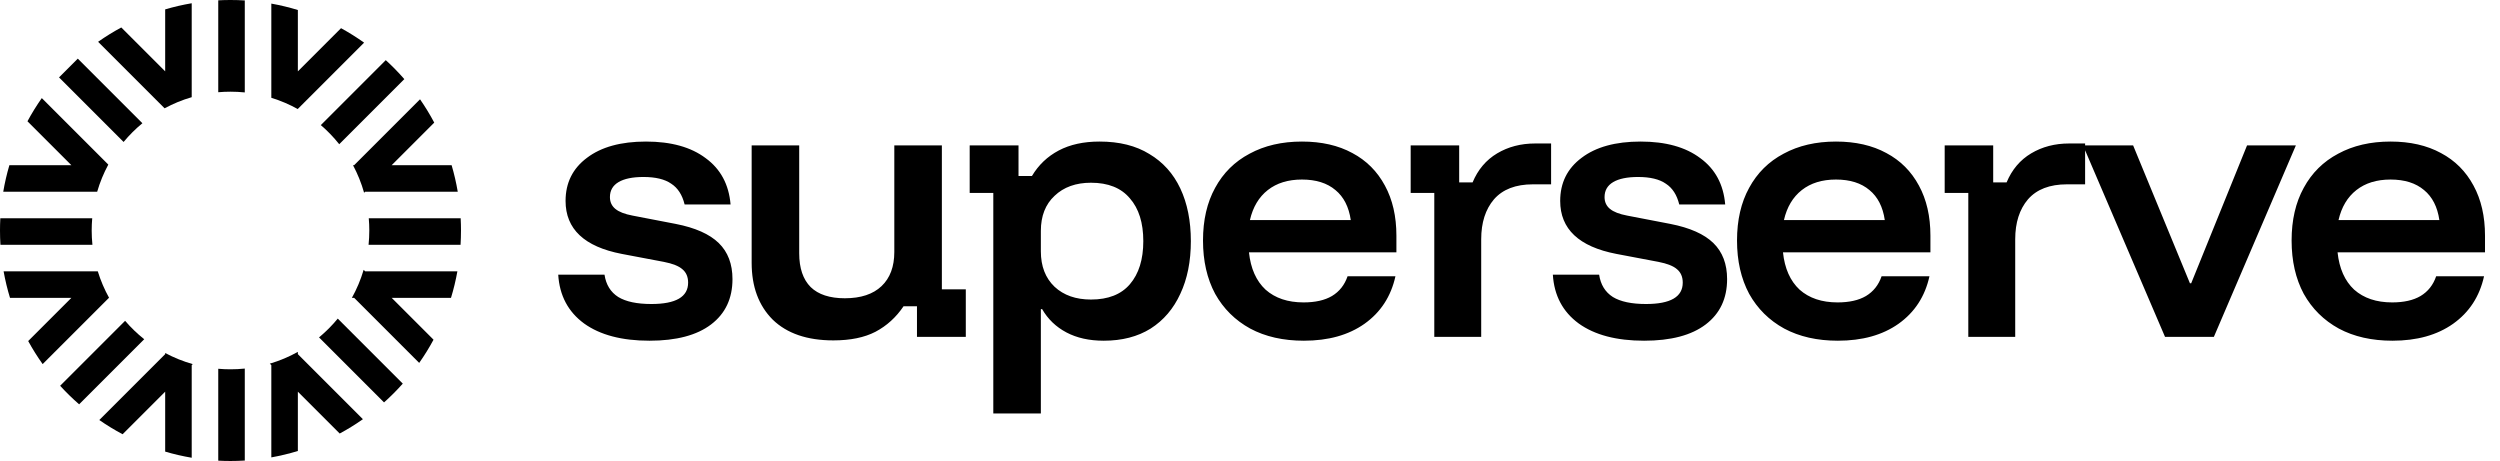
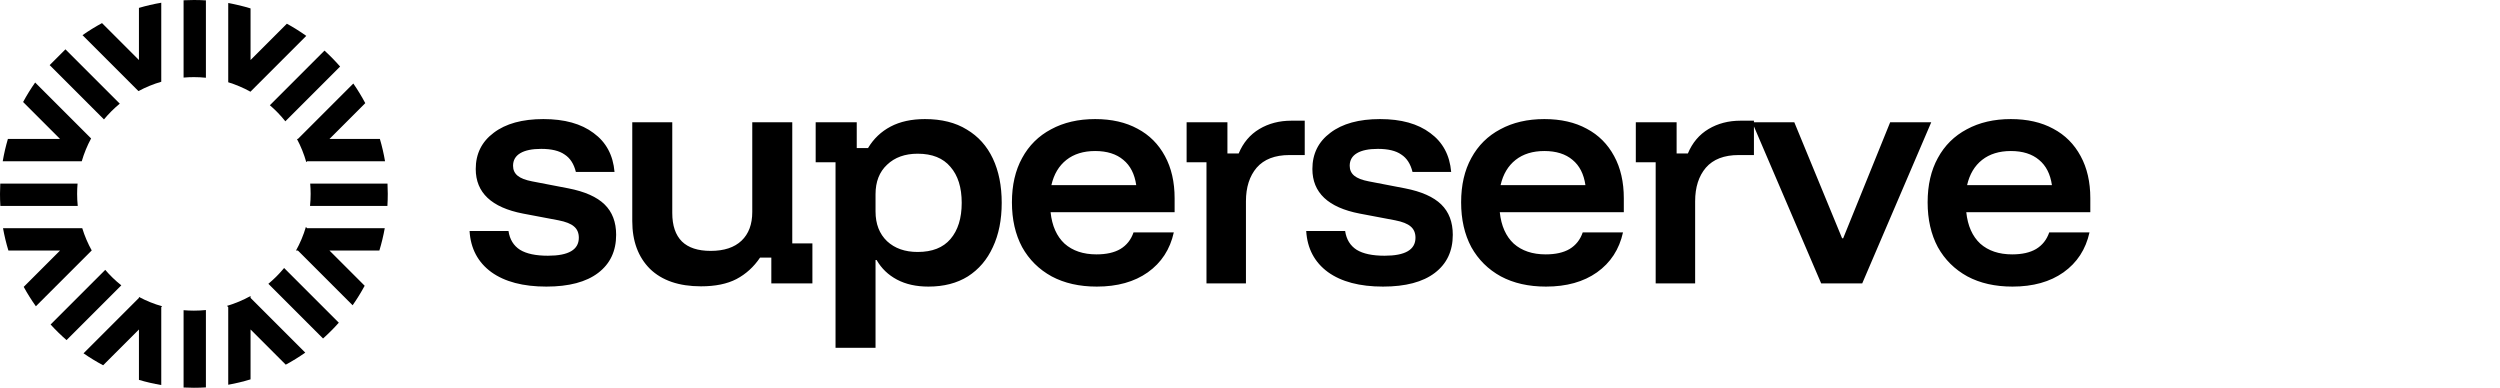
- <svg xmlns="http://www.w3.org/2000/svg" width="705" height="130" viewBox="0 0 705 130" fill="none">
-   <path d="M0.123 69.029C0.041 67.697 0 66.353 0 65C0 63.841 0.03 62.69 0.09 61.546H26.008C25.908 62.684 25.857 63.836 25.857 65C25.857 66.36 25.927 67.705 26.062 69.029H0.123Z" fill="black" />
-   <path d="M2.82 83.996C2.076 81.559 1.472 79.061 1.016 76.513H27.578C28.384 79.135 29.458 81.64 30.768 83.996H30.706L12.026 102.675C10.544 100.595 9.181 98.424 7.948 96.171L20.123 83.996H2.82Z" fill="black" />
-   <path d="M22.312 114.019C20.43 112.379 18.643 110.632 16.962 108.788L35.278 90.471C36.905 92.368 38.711 94.108 40.669 95.663L22.312 114.019Z" fill="black" />
-   <path d="M34.577 122.456C32.301 121.248 30.106 119.909 28.001 118.449L46.58 99.87V99.546C49.028 100.854 51.631 101.91 54.355 102.678L54.063 102.97V129.084C51.515 128.652 49.018 128.072 46.58 127.353V110.453L34.577 122.456Z" fill="black" />
-   <path d="M69.029 129.877C67.697 129.959 66.353 130 65 130C63.841 130 62.69 129.97 61.546 129.91V103.992C62.684 104.092 63.836 104.143 65 104.143C66.36 104.143 67.705 104.073 69.029 103.938V129.877Z" fill="black" />
-   <path d="M83.996 127.18C81.559 127.924 79.061 128.528 76.513 128.984V102.97L76.092 102.549C78.867 101.73 81.514 100.612 83.996 99.232V99.87L102.338 118.213C100.245 119.684 98.062 121.035 95.798 122.255L83.996 110.453V127.18Z" fill="black" />
-   <path d="M113.584 108.182C111.925 110.047 110.16 111.816 108.299 113.48L89.967 95.148C91.891 93.552 93.66 91.776 95.248 89.846L113.584 108.182Z" fill="black" />
-   <path d="M122.255 95.798C121.034 98.062 119.684 100.246 118.212 102.338L99.87 83.996H99.232C100.612 81.514 101.73 78.867 102.549 76.092L102.969 76.513H128.984C128.528 79.061 127.924 81.559 127.18 83.996H110.453L122.255 95.798Z" fill="black" />
-   <path d="M129.91 61.546C129.97 62.69 130 63.841 130 65C130 66.353 129.959 67.697 129.877 69.029H103.938C104.073 67.705 104.143 66.36 104.143 65C104.143 63.836 104.092 62.684 103.992 61.546H129.91Z" fill="black" />
-   <path d="M122.455 34.577L110.453 46.58H127.353C128.072 49.018 128.652 51.515 129.084 54.063H102.969L102.678 54.355C101.91 51.631 100.854 49.028 99.546 46.58H99.87L118.449 28.001C119.909 30.106 121.248 32.301 122.455 34.577Z" fill="black" />
-   <path d="M108.788 16.962C110.632 18.643 112.379 20.43 114.019 22.312L95.663 40.669C94.108 38.711 92.368 36.905 90.471 35.278L108.788 16.962Z" fill="black" />
-   <path d="M96.171 7.948C98.424 9.181 100.595 10.544 102.675 12.026L83.996 30.706V30.768C81.64 29.458 79.135 28.384 76.513 27.578V1.016C79.061 1.472 81.559 2.076 83.996 2.82V20.123L96.171 7.948Z" fill="black" />
-   <path d="M61.546 0.09C62.69 0.03 63.841 0 65 0C66.353 0 67.697 0.041 69.029 0.123V26.062C67.705 25.927 66.36 25.857 65 25.857C63.836 25.857 62.684 25.908 61.546 26.008V0.09Z" fill="black" />
-   <path d="M46.58 2.647C49.018 1.928 51.515 1.348 54.063 0.916V27.406C51.384 28.184 48.824 29.24 46.416 30.542L27.662 11.788C29.754 10.316 31.938 8.966 34.202 7.745L46.58 20.123V2.647Z" fill="black" />
-   <path d="M7.745 34.202C8.966 31.938 10.316 29.755 11.787 27.662L30.542 46.416C29.24 48.824 28.184 51.385 27.406 54.063H0.916C1.348 51.515 1.928 49.018 2.647 46.58H20.123L7.745 34.202Z" fill="black" />
-   <path d="M40.154 34.752C38.224 36.34 36.448 38.109 34.852 40.033L16.647 21.828L21.939 16.537L40.154 34.752Z" fill="black" />
-   <path d="M183.16 96.08C175.36 96.08 169.21 94.46 164.71 91.22C160.21 87.92 157.78 83.33 157.42 77.45H170.47C170.89 80.27 172.18 82.37 174.34 83.75C176.5 85.07 179.62 85.73 183.7 85.73C190.6 85.73 194.05 83.72 194.05 79.7C194.05 78.08 193.51 76.82 192.43 75.92C191.41 75.02 189.67 74.33 187.21 73.85L175.33 71.6C164.77 69.56 159.49 64.58 159.49 56.66C159.49 51.56 161.5 47.51 165.52 44.51C169.54 41.45 175.09 39.92 182.17 39.92C189.25 39.92 194.86 41.48 199 44.6C203.2 47.66 205.54 52.01 206.02 57.65H193.06C192.4 54.95 191.14 53 189.28 51.8C187.48 50.54 184.87 49.91 181.45 49.91C178.39 49.91 176.05 50.39 174.43 51.35C172.81 52.31 172 53.72 172 55.58C172 56.96 172.51 58.07 173.53 58.91C174.55 59.75 176.17 60.38 178.39 60.8L190.54 63.14C196.06 64.22 200.11 66.02 202.69 68.54C205.27 71.06 206.56 74.45 206.56 78.71C206.56 84.17 204.55 88.43 200.53 91.49C196.51 94.55 190.72 96.08 183.16 96.08ZM235.006 95.99C227.626 95.99 221.926 94.04 217.906 90.14C213.946 86.18 211.966 80.84 211.966 74.12V41H225.376V71.42C225.376 75.62 226.456 78.8 228.616 80.96C230.776 83.06 233.986 84.11 238.246 84.11C242.746 84.11 246.196 82.97 248.596 80.69C250.996 78.41 252.196 75.2 252.196 71.06V41H265.606V81.59H272.356V95H258.586V86.36H254.806C252.706 89.48 250.066 91.88 246.886 93.56C243.766 95.18 239.806 95.99 235.006 95.99ZM280.111 116.6V54.41H273.451V41H287.221V49.64H291.001C292.861 46.52 295.381 44.12 298.561 42.44C301.741 40.76 305.581 39.92 310.081 39.92C315.661 39.92 320.341 41.09 324.121 43.43C327.961 45.71 330.871 48.95 332.851 53.15C334.831 57.35 335.821 62.3 335.821 68C335.821 73.7 334.831 78.65 332.851 82.85C330.931 87.05 328.141 90.32 324.481 92.66C320.821 94.94 316.411 96.08 311.251 96.08C307.171 96.08 303.661 95.3 300.721 93.74C297.781 92.18 295.501 89.99 293.881 87.17H293.521V116.6H280.111ZM307.651 84.47C312.511 84.47 316.171 83.03 318.631 80.15C321.151 77.21 322.411 73.16 322.411 68C322.411 62.84 321.151 58.82 318.631 55.94C316.171 53 312.511 51.53 307.651 51.53C303.391 51.53 299.971 52.76 297.391 55.22C294.811 57.62 293.521 60.92 293.521 65.12V70.88C293.521 75.08 294.811 78.41 297.391 80.87C299.971 83.27 303.391 84.47 307.651 84.47ZM367.687 96.08C361.867 96.08 356.827 94.94 352.567 92.66C348.307 90.32 345.007 87.05 342.667 82.85C340.387 78.59 339.247 73.58 339.247 67.82C339.247 62.06 340.387 57.11 342.667 52.97C344.947 48.77 348.187 45.56 352.387 43.34C356.587 41.06 361.507 39.92 367.147 39.92C372.667 39.92 377.407 41 381.367 43.16C385.327 45.26 388.387 48.32 390.547 52.34C392.707 56.3 393.787 61.01 393.787 66.47V71.15H352.207C352.687 75.71 354.247 79.22 356.887 81.68C359.587 84.08 363.157 85.28 367.597 85.28C370.897 85.28 373.567 84.68 375.607 83.48C377.707 82.22 379.177 80.36 380.017 77.9H393.517C392.257 83.6 389.347 88.07 384.787 91.31C380.287 94.49 374.587 96.08 367.687 96.08ZM352.477 62.06H380.917C380.377 58.34 378.937 55.52 376.597 53.6C374.257 51.62 371.107 50.63 367.147 50.63C363.247 50.63 360.037 51.62 357.517 53.6C354.997 55.58 353.317 58.4 352.477 62.06ZM404.469 95V54.41H397.809V41H411.489V51.44H415.269C416.769 47.84 419.079 45.11 422.199 43.25C425.319 41.39 428.889 40.46 432.909 40.46H437.409V51.98H432.279C427.419 51.98 423.759 53.39 421.299 56.21C418.899 59.03 417.699 62.78 417.699 67.46V95H404.469ZM463.644 96.08C455.844 96.08 449.694 94.46 445.194 91.22C440.694 87.92 438.264 83.33 437.904 77.45H450.954C451.374 80.27 452.664 82.37 454.824 83.75C456.984 85.07 460.104 85.73 464.184 85.73C471.084 85.73 474.534 83.72 474.534 79.7C474.534 78.08 473.994 76.82 472.914 75.92C471.894 75.02 470.154 74.33 467.694 73.85L455.814 71.6C445.254 69.56 439.974 64.58 439.974 56.66C439.974 51.56 441.984 47.51 446.004 44.51C450.024 41.45 455.574 39.92 462.654 39.92C469.734 39.92 475.344 41.48 479.484 44.6C483.684 47.66 486.024 52.01 486.504 57.65H473.544C472.884 54.95 471.624 53 469.764 51.8C467.964 50.54 465.354 49.91 461.934 49.91C458.874 49.91 456.534 50.39 454.914 51.35C453.294 52.31 452.484 53.72 452.484 55.58C452.484 56.96 452.994 58.07 454.014 58.91C455.034 59.75 456.654 60.38 458.874 60.8L471.024 63.14C476.544 64.22 480.594 66.02 483.174 68.54C485.754 71.06 487.044 74.45 487.044 78.71C487.044 84.17 485.034 88.43 481.014 91.49C476.994 94.55 471.204 96.08 463.644 96.08ZM518.279 96.08C512.459 96.08 507.419 94.94 503.159 92.66C498.899 90.32 495.599 87.05 493.259 82.85C490.979 78.59 489.839 73.58 489.839 67.82C489.839 62.06 490.979 57.11 493.259 52.97C495.539 48.77 498.779 45.56 502.979 43.34C507.179 41.06 512.099 39.92 517.739 39.92C523.259 39.92 527.999 41 531.959 43.16C535.919 45.26 538.979 48.32 541.139 52.34C543.299 56.3 544.379 61.01 544.379 66.47V71.15H502.799C503.279 75.71 504.839 79.22 507.479 81.68C510.179 84.08 513.749 85.28 518.189 85.28C521.489 85.28 524.159 84.68 526.199 83.48C528.299 82.22 529.769 80.36 530.609 77.9H544.109C542.849 83.6 539.939 88.07 535.379 91.31C530.879 94.49 525.179 96.08 518.279 96.08ZM503.069 62.06H531.509C530.969 58.34 529.529 55.52 527.189 53.6C524.849 51.62 521.699 50.63 517.739 50.63C513.839 50.63 510.629 51.62 508.109 53.6C505.589 55.58 503.909 58.4 503.069 62.06ZM555.061 95V54.41H548.401V41H562.081V51.44H565.861C567.361 47.84 569.671 45.11 572.791 43.25C575.911 41.39 579.481 40.46 583.501 40.46H588.001V51.98H582.871C578.011 51.98 574.351 53.39 571.891 56.21C569.491 59.03 568.291 62.78 568.291 67.46V95H555.061ZM610.539 95L587.409 41H601.539L617.559 79.88H617.919L633.669 41H647.439L624.309 95H610.539ZM674.672 96.08C668.852 96.08 663.812 94.94 659.552 92.66C655.292 90.32 651.992 87.05 649.652 82.85C647.372 78.59 646.232 73.58 646.232 67.82C646.232 62.06 647.372 57.11 649.652 52.97C651.932 48.77 655.172 45.56 659.372 43.34C663.572 41.06 668.492 39.92 674.132 39.92C679.652 39.92 684.392 41 688.352 43.16C692.312 45.26 695.372 48.32 697.532 52.34C699.692 56.3 700.772 61.01 700.772 66.47V71.15H659.192C659.672 75.71 661.232 79.22 663.872 81.68C666.572 84.08 670.142 85.28 674.582 85.28C677.882 85.28 680.552 84.68 682.592 83.48C684.692 82.22 686.162 80.36 687.002 77.9H700.502C699.242 83.6 696.332 88.07 691.772 91.31C687.272 94.49 681.572 96.08 674.672 96.08ZM659.462 62.06H687.902C687.362 58.34 685.922 55.52 683.582 53.6C681.242 51.62 678.092 50.63 674.132 50.63C670.232 50.63 667.022 51.62 664.502 53.6C661.982 55.58 660.302 58.4 659.462 62.06Z" fill="black" />
+ <svg xmlns="http://www.w3.org/2000/svg" viewBox="0 0 548 85" width="548" height="85" fill="none">
+   <g transform="translate(0, 0) scale(0.653846)">
+     <path d="M0.123 69.029C0.041 67.697 0 66.353 0 65C0 63.841 0.03 62.69 0.09 61.546H26.008C25.908 62.684 25.857 63.836 25.857 65C25.857 66.36 25.927 67.705 26.062 69.029H0.123Z" fill="black" />
+     <path d="M2.82 83.996C2.076 81.559 1.472 79.061 1.016 76.513H27.578C28.384 79.135 29.458 81.64 30.768 83.996H30.706L12.026 102.675C10.544 100.595 9.181 98.424 7.948 96.171L20.123 83.996H2.82Z" fill="black" />
+     <path d="M22.312 114.019C20.43 112.379 18.643 110.632 16.962 108.788L35.278 90.471C36.905 92.368 38.711 94.108 40.669 95.663L22.312 114.019Z" fill="black" />
+     <path d="M34.577 122.456C32.301 121.248 30.106 119.909 28.001 118.449L46.58 99.87V99.546C49.028 100.854 51.631 101.91 54.355 102.678L54.063 102.97V129.084C51.515 128.652 49.018 128.072 46.58 127.353V110.453L34.577 122.456Z" fill="black" />
+     <path d="M69.029 129.877C67.697 129.959 66.353 130 65 130C63.841 130 62.69 129.97 61.546 129.91V103.992C62.684 104.092 63.836 104.143 65 104.143C66.36 104.143 67.705 104.073 69.029 103.938V129.877Z" fill="black" />
+     <path d="M83.996 127.18C81.559 127.924 79.061 128.528 76.513 128.984V102.97L76.092 102.549C78.867 101.73 81.514 100.612 83.996 99.232V99.87L102.338 118.213C100.245 119.684 98.062 121.035 95.798 122.255L83.996 110.453V127.18Z" fill="black" />
+     <path d="M113.584 108.182C111.925 110.047 110.16 111.816 108.299 113.48L89.967 95.148C91.891 93.552 93.66 91.776 95.248 89.846L113.584 108.182Z" fill="black" />
+     <path d="M122.255 95.798C121.034 98.062 119.684 100.246 118.212 102.338L99.87 83.996H99.232C100.612 81.514 101.73 78.867 102.549 76.092L102.969 76.513H128.984C128.528 79.061 127.924 81.559 127.18 83.996H110.453L122.255 95.798Z" fill="black" />
+     <path d="M129.91 61.546C129.97 62.69 130 63.841 130 65C130 66.353 129.959 67.697 129.877 69.029H103.938C104.073 67.705 104.143 66.36 104.143 65C104.143 63.836 104.092 62.684 103.992 61.546H129.91Z" fill="black" />
+     <path d="M122.455 34.577L110.453 46.58H127.353C128.072 49.018 128.652 51.515 129.084 54.063H102.969L102.678 54.355C101.91 51.631 100.854 49.028 99.546 46.58H99.87L118.449 28.001C119.909 30.106 121.248 32.301 122.455 34.577Z" fill="black" />
+     <path d="M108.788 16.962C110.632 18.643 112.379 20.43 114.019 22.312L95.663 40.669C94.108 38.711 92.368 36.905 90.471 35.278L108.788 16.962Z" fill="black" />
+     <path d="M96.171 7.948C98.424 9.181 100.595 10.544 102.675 12.026L83.996 30.706V30.768C81.64 29.458 79.135 28.384 76.513 27.578V1.016C79.061 1.472 81.559 2.076 83.996 2.82V20.123L96.171 7.948Z" fill="black" />
+     <path d="M61.546 0.09C62.69 0.03 63.841 0 65 0C66.353 0 67.697 0.041 69.029 0.123V26.062C67.705 25.927 66.36 25.857 65 25.857C63.836 25.857 62.684 25.908 61.546 26.008V0.09Z" fill="black" />
+     <path d="M46.58 2.647C49.018 1.928 51.515 1.348 54.063 0.916V27.406C51.384 28.184 48.824 29.24 46.416 30.542L27.662 11.788C29.754 10.316 31.938 8.966 34.202 7.745L46.58 20.123V2.647Z" fill="black" />
+     <path d="M7.745 34.202C8.966 31.938 10.316 29.755 11.787 27.662L30.542 46.416C29.24 48.824 28.184 51.385 27.406 54.063H0.916C1.348 51.515 1.928 49.018 2.647 46.58H20.123L7.745 34.202Z" fill="black" />
+     <path d="M40.154 34.752C38.224 36.34 36.448 38.109 34.852 40.033L16.647 21.828L21.939 16.537L40.154 34.752Z" fill="black" />
+     <path d="M183.16 96.08C175.36 96.08 169.21 94.46 164.71 91.22C160.21 87.92 157.78 83.33 157.42 77.45H170.47C170.89 80.27 172.18 82.37 174.34 83.75C176.5 85.07 179.62 85.73 183.7 85.73C190.6 85.73 194.05 83.72 194.05 79.7C194.05 78.08 193.51 76.82 192.43 75.92C191.41 75.02 189.67 74.33 187.21 73.85L175.33 71.6C164.77 69.56 159.49 64.58 159.49 56.66C159.49 51.56 161.5 47.51 165.52 44.51C169.54 41.45 175.09 39.92 182.17 39.92C189.25 39.92 194.86 41.48 199 44.6C203.2 47.66 205.54 52.01 206.02 57.65H193.06C192.4 54.95 191.14 53 189.28 51.8C187.48 50.54 184.87 49.91 181.45 49.91C178.39 49.91 176.05 50.39 174.43 51.35C172.81 52.31 172 53.72 172 55.58C172 56.96 172.51 58.07 173.53 58.91C174.55 59.75 176.17 60.38 178.39 60.8L190.54 63.14C196.06 64.22 200.11 66.02 202.69 68.54C205.27 71.06 206.56 74.45 206.56 78.71C206.56 84.17 204.55 88.43 200.53 91.49C196.51 94.55 190.72 96.08 183.16 96.08ZM235.006 95.99C227.626 95.99 221.926 94.04 217.906 90.14C213.946 86.18 211.966 80.84 211.966 74.12V41H225.376V71.42C225.376 75.62 226.456 78.8 228.616 80.96C230.776 83.06 233.986 84.11 238.246 84.11C242.746 84.11 246.196 82.97 248.596 80.69C250.996 78.41 252.196 75.2 252.196 71.06V41H265.606V81.59H272.356V95H258.586V86.36H254.806C252.706 89.48 250.066 91.88 246.886 93.56C243.766 95.18 239.806 95.99 235.006 95.99ZM280.111 116.6V54.41H273.451V41H287.221V49.64H291.001C292.861 46.52 295.381 44.12 298.561 42.44C301.741 40.76 305.581 39.92 310.081 39.92C315.661 39.92 320.341 41.09 324.121 43.43C327.961 45.71 330.871 48.95 332.851 53.15C334.831 57.35 335.821 62.3 335.821 68C335.821 73.7 334.831 78.65 332.851 82.85C330.931 87.05 328.141 90.32 324.481 92.66C320.821 94.94 316.411 96.08 311.251 96.08C307.171 96.08 303.661 95.3 300.721 93.74C297.781 92.18 295.501 89.99 293.881 87.17H293.521V116.6H280.111ZM307.651 84.47C312.511 84.47 316.171 83.03 318.631 80.15C321.151 77.21 322.411 73.16 322.411 68C322.411 62.84 321.151 58.82 318.631 55.94C316.171 53 312.511 51.53 307.651 51.53C303.391 51.53 299.971 52.76 297.391 55.22C294.811 57.62 293.521 60.92 293.521 65.12V70.88C293.521 75.08 294.811 78.41 297.391 80.87C299.971 83.27 303.391 84.47 307.651 84.47ZM367.687 96.08C361.867 96.08 356.827 94.94 352.567 92.66C348.307 90.32 345.007 87.05 342.667 82.85C340.387 78.59 339.247 73.58 339.247 67.82C339.247 62.06 340.387 57.11 342.667 52.97C344.947 48.77 348.187 45.56 352.387 43.34C356.587 41.06 361.507 39.92 367.147 39.92C372.667 39.92 377.407 41 381.367 43.16C385.327 45.26 388.387 48.32 390.547 52.34C392.707 56.3 393.787 61.01 393.787 66.47V71.15H352.207C352.687 75.71 354.247 79.22 356.887 81.68C359.587 84.08 363.157 85.28 367.597 85.28C370.897 85.28 373.567 84.68 375.607 83.48C377.707 82.22 379.177 80.36 380.017 77.9H393.517C392.257 83.6 389.347 88.07 384.787 91.31C380.287 94.49 374.587 96.08 367.687 96.08ZM352.477 62.06H380.917C380.377 58.34 378.937 55.52 376.597 53.6C374.257 51.62 371.107 50.63 367.147 50.63C363.247 50.63 360.037 51.62 357.517 53.6C354.997 55.58 353.317 58.4 352.477 62.06ZM404.469 95V54.41H397.809V41H411.489V51.44H415.269C416.769 47.84 419.079 45.11 422.199 43.25C425.319 41.39 428.889 40.46 432.909 40.46H437.409V51.98H432.279C427.419 51.98 423.759 53.39 421.299 56.21C418.899 59.03 417.699 62.78 417.699 67.46V95H404.469ZM463.644 96.08C455.844 96.08 449.694 94.46 445.194 91.22C440.694 87.92 438.264 83.33 437.904 77.45H450.954C451.374 80.27 452.664 82.37 454.824 83.75C456.984 85.07 460.104 85.73 464.184 85.73C471.084 85.73 474.534 83.72 474.534 79.7C474.534 78.08 473.994 76.82 472.914 75.92C471.894 75.02 470.154 74.33 467.694 73.85L455.814 71.6C445.254 69.56 439.974 64.58 439.974 56.66C439.974 51.56 441.984 47.51 446.004 44.51C450.024 41.45 455.574 39.92 462.654 39.92C469.734 39.92 475.344 41.48 479.484 44.6C483.684 47.66 486.024 52.01 486.504 57.65H473.544C472.884 54.95 471.624 53 469.764 51.8C467.964 50.54 465.354 49.91 461.934 49.91C458.874 49.91 456.534 50.39 454.914 51.35C453.294 52.31 452.484 53.72 452.484 55.58C452.484 56.96 452.994 58.07 454.014 58.91C455.034 59.75 456.654 60.38 458.874 60.8L471.024 63.14C476.544 64.22 480.594 66.02 483.174 68.54C485.754 71.06 487.044 74.45 487.044 78.71C487.044 84.17 485.034 88.43 481.014 91.49C476.994 94.55 471.204 96.08 463.644 96.08ZM518.279 96.08C512.459 96.08 507.419 94.94 503.159 92.66C498.899 90.32 495.599 87.05 493.259 82.85C490.979 78.59 489.839 73.58 489.839 67.82C489.839 62.06 490.979 57.11 493.259 52.97C495.539 48.77 498.779 45.56 502.979 43.34C507.179 41.06 512.099 39.92 517.739 39.92C523.259 39.92 527.999 41 531.959 43.16C535.919 45.26 538.979 48.32 541.139 52.34C543.299 56.3 544.379 61.01 544.379 66.47V71.15H502.799C503.279 75.71 504.839 79.22 507.479 81.68C510.179 84.08 513.749 85.28 518.189 85.28C521.489 85.28 524.159 84.68 526.199 83.48C528.299 82.22 529.769 80.36 530.609 77.9H544.109C542.849 83.6 539.939 88.07 535.379 91.31C530.879 94.49 525.179 96.08 518.279 96.08ZM503.069 62.06H531.509C530.969 58.34 529.529 55.52 527.189 53.6C524.849 51.62 521.699 50.63 517.739 50.63C513.839 50.63 510.629 51.62 508.109 53.6C505.589 55.58 503.909 58.4 503.069 62.06ZM555.061 95V54.41H548.401V41H562.081V51.44H565.861C567.361 47.84 569.671 45.11 572.791 43.25C575.911 41.39 579.481 40.46 583.501 40.46H588.001V51.98H582.871C578.011 51.98 574.351 53.39 571.891 56.21C569.491 59.03 568.291 62.78 568.291 67.46V95H555.061ZM610.539 95L587.409 41H601.539L617.559 79.88H617.919L633.669 41H647.439L624.309 95H610.539ZM674.672 96.08C668.852 96.08 663.812 94.94 659.552 92.66C655.292 90.32 651.992 87.05 649.652 82.85C647.372 78.59 646.232 73.58 646.232 67.82C646.232 62.06 647.372 57.11 649.652 52.97C651.932 48.77 655.172 45.56 659.372 43.34C663.572 41.06 668.492 39.92 674.132 39.92C679.652 39.92 684.392 41 688.352 43.16C692.312 45.26 695.372 48.32 697.532 52.34C699.692 56.3 700.772 61.01 700.772 66.47V71.15H659.192C659.672 75.71 661.232 79.22 663.872 81.68C666.572 84.08 670.142 85.28 674.582 85.28C677.882 85.28 680.552 84.68 682.592 83.48C684.692 82.22 686.162 80.36 687.002 77.9H700.502C699.242 83.6 696.332 88.07 691.772 91.31C687.272 94.49 681.572 96.08 674.672 96.08ZM659.462 62.06H687.902C687.362 58.34 685.922 55.52 683.582 53.6C681.242 51.62 678.092 50.63 674.132 50.63C670.232 50.63 667.022 51.62 664.502 53.6C661.982 55.58 660.302 58.4 659.462 62.06Z" fill="black" />
+   </g>
</svg>
